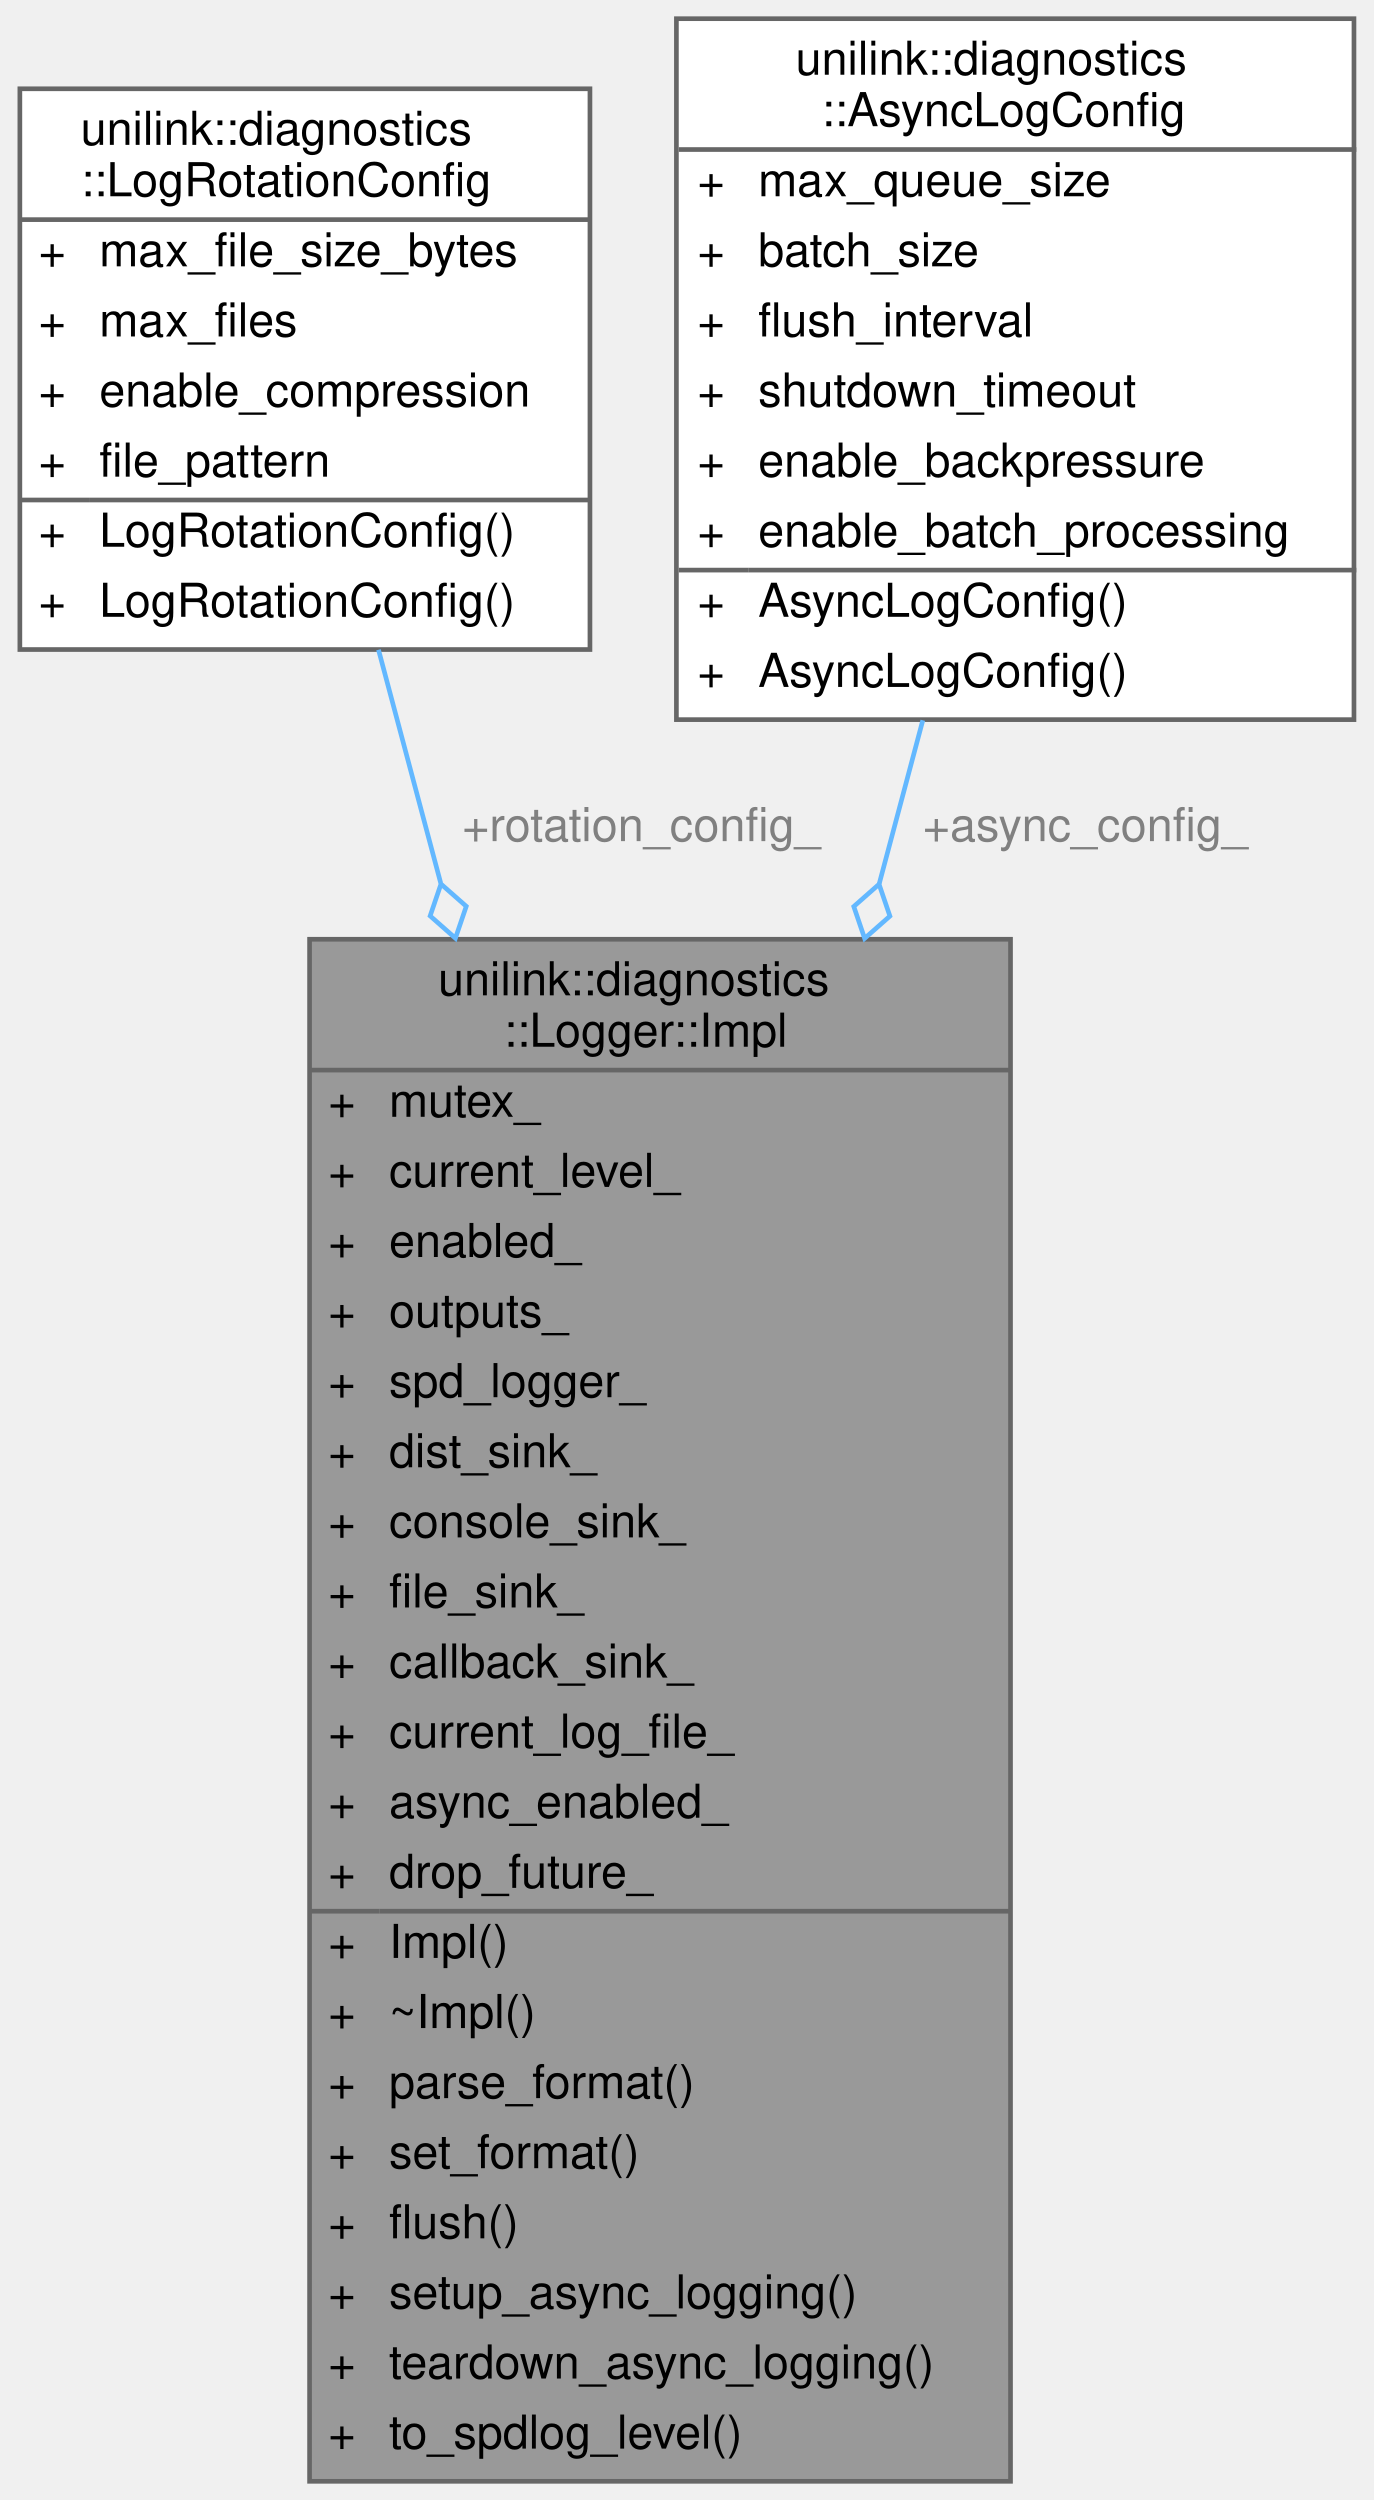
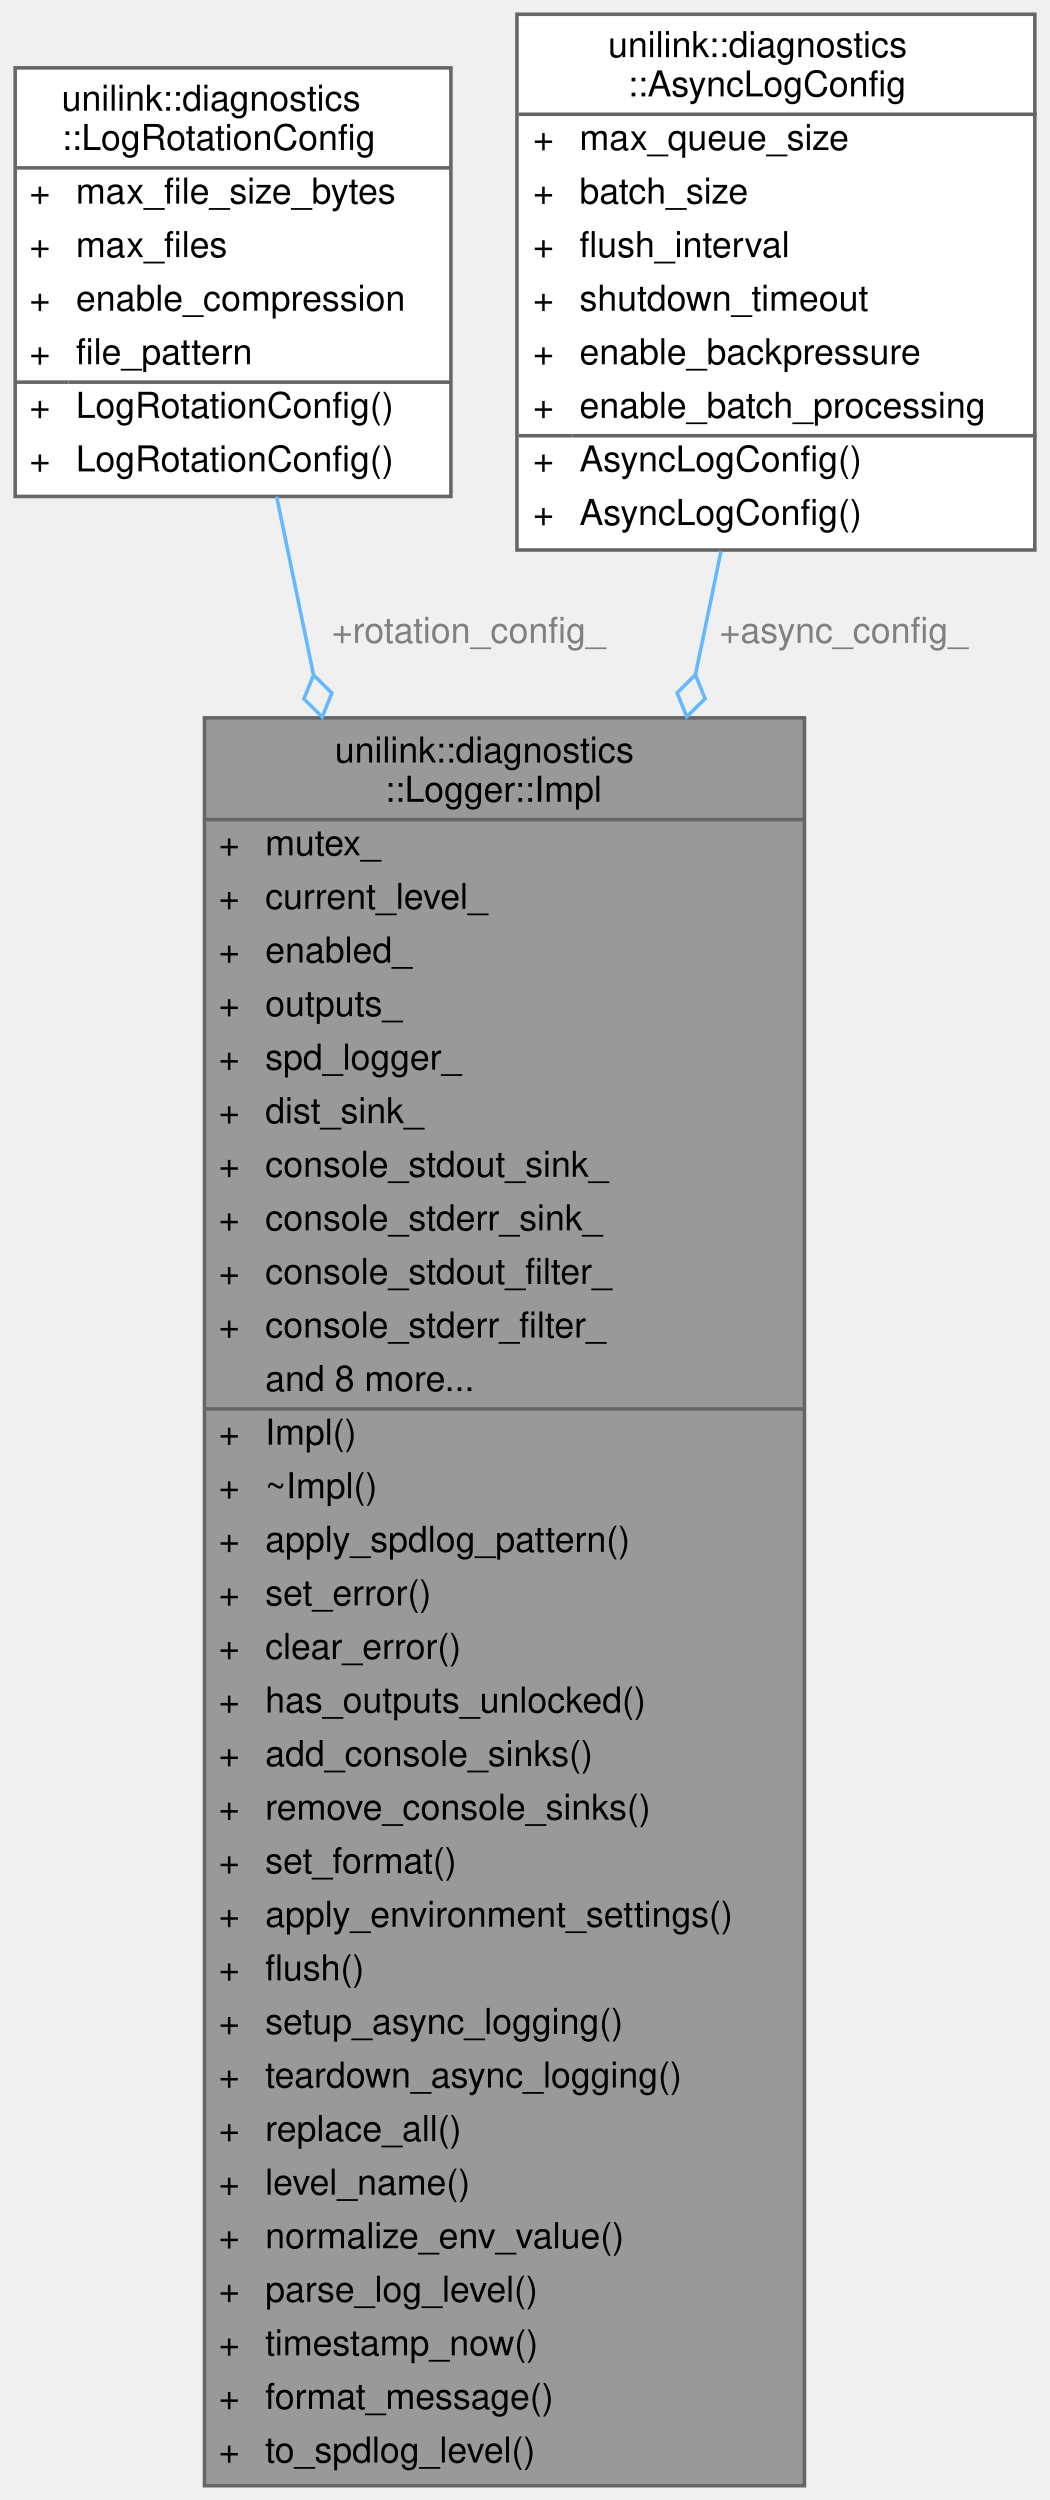
- <svg xmlns="http://www.w3.org/2000/svg" xmlns:xlink="http://www.w3.org/1999/xlink" width="294pt" height="535pt" viewBox="0.00 0.00 293.50 535.00">
-   <g id="graph0" class="graph" transform="scale(1 1) rotate(0) translate(4 531)">
+ <svg xmlns="http://www.w3.org/2000/svg" xmlns:xlink="http://www.w3.org/1999/xlink" width="294pt" height="700pt" viewBox="0.00 0.00 293.50 700.00">
+   <g id="graph0" class="graph" transform="scale(1 1) rotate(0) translate(4 696)">
    <g id="Node000001" class="node">
      <g id="a_Node000001">
        <a xlink:title=" ">
-           <polygon fill="#999999" stroke="transparent" points="212,-330 62,-330 62,0 212,0 212,-330" />
-           <text text-anchor="start" x="89.5" y="-318" font-family="Helvetica,sans-Serif" font-size="10.00">unilink::diagnostics</text>
-           <text text-anchor="start" x="103.5" y="-307" font-family="Helvetica,sans-Serif" font-size="10.00">::Logger::Impl</text>
-           <text text-anchor="start" x="66" y="-292" font-family="Helvetica,sans-Serif" font-size="10.00">+</text>
-           <text text-anchor="start" x="79" y="-292" font-family="Helvetica,sans-Serif" font-size="10.00">mutex_</text>
-           <text text-anchor="start" x="66" y="-277" font-family="Helvetica,sans-Serif" font-size="10.00">+</text>
-           <text text-anchor="start" x="79" y="-277" font-family="Helvetica,sans-Serif" font-size="10.00">current_level_</text>
-           <text text-anchor="start" x="66" y="-262" font-family="Helvetica,sans-Serif" font-size="10.00">+</text>
-           <text text-anchor="start" x="79" y="-262" font-family="Helvetica,sans-Serif" font-size="10.00">enabled_</text>
-           <text text-anchor="start" x="66" y="-247" font-family="Helvetica,sans-Serif" font-size="10.00">+</text>
-           <text text-anchor="start" x="79" y="-247" font-family="Helvetica,sans-Serif" font-size="10.00">outputs_</text>
-           <text text-anchor="start" x="66" y="-232" font-family="Helvetica,sans-Serif" font-size="10.00">+</text>
-           <text text-anchor="start" x="79" y="-232" font-family="Helvetica,sans-Serif" font-size="10.00">spd_logger_</text>
-           <text text-anchor="start" x="66" y="-217" font-family="Helvetica,sans-Serif" font-size="10.00">+</text>
-           <text text-anchor="start" x="79" y="-217" font-family="Helvetica,sans-Serif" font-size="10.00">dist_sink_</text>
-           <text text-anchor="start" x="66" y="-202" font-family="Helvetica,sans-Serif" font-size="10.00">+</text>
-           <text text-anchor="start" x="79" y="-202" font-family="Helvetica,sans-Serif" font-size="10.00">console_sink_</text>
-           <text text-anchor="start" x="66" y="-187" font-family="Helvetica,sans-Serif" font-size="10.00">+</text>
-           <text text-anchor="start" x="79" y="-187" font-family="Helvetica,sans-Serif" font-size="10.00">file_sink_</text>
-           <text text-anchor="start" x="66" y="-172" font-family="Helvetica,sans-Serif" font-size="10.00">+</text>
-           <text text-anchor="start" x="79" y="-172" font-family="Helvetica,sans-Serif" font-size="10.00">callback_sink_</text>
-           <text text-anchor="start" x="66" y="-157" font-family="Helvetica,sans-Serif" font-size="10.00">+</text>
-           <text text-anchor="start" x="79" y="-157" font-family="Helvetica,sans-Serif" font-size="10.00">current_log_file_</text>
-           <text text-anchor="start" x="66" y="-142" font-family="Helvetica,sans-Serif" font-size="10.00">+</text>
-           <text text-anchor="start" x="79" y="-142" font-family="Helvetica,sans-Serif" font-size="10.00">async_enabled_</text>
-           <text text-anchor="start" x="66" y="-127" font-family="Helvetica,sans-Serif" font-size="10.00">+</text>
-           <text text-anchor="start" x="79" y="-127" font-family="Helvetica,sans-Serif" font-size="10.00">drop_future_</text>
-           <text text-anchor="start" x="66" y="-112" font-family="Helvetica,sans-Serif" font-size="10.00">+</text>
-           <text text-anchor="start" x="79" y="-112" font-family="Helvetica,sans-Serif" font-size="10.00">Impl()</text>
-           <text text-anchor="start" x="66" y="-97" font-family="Helvetica,sans-Serif" font-size="10.00">+</text>
-           <text text-anchor="start" x="79" y="-97" font-family="Helvetica,sans-Serif" font-size="10.00">~Impl()</text>
-           <text text-anchor="start" x="66" y="-82" font-family="Helvetica,sans-Serif" font-size="10.00">+</text>
-           <text text-anchor="start" x="79" y="-82" font-family="Helvetica,sans-Serif" font-size="10.00">parse_format()</text>
-           <text text-anchor="start" x="66" y="-67" font-family="Helvetica,sans-Serif" font-size="10.00">+</text>
-           <text text-anchor="start" x="79" y="-67" font-family="Helvetica,sans-Serif" font-size="10.00">set_format()</text>
-           <text text-anchor="start" x="66" y="-52" font-family="Helvetica,sans-Serif" font-size="10.00">+</text>
-           <text text-anchor="start" x="79" y="-52" font-family="Helvetica,sans-Serif" font-size="10.00">flush()</text>
-           <text text-anchor="start" x="66" y="-37" font-family="Helvetica,sans-Serif" font-size="10.00">+</text>
-           <text text-anchor="start" x="79" y="-37" font-family="Helvetica,sans-Serif" font-size="10.00">setup_async_logging()</text>
-           <text text-anchor="start" x="66" y="-22" font-family="Helvetica,sans-Serif" font-size="10.00">+</text>
-           <text text-anchor="start" x="79" y="-22" font-family="Helvetica,sans-Serif" font-size="10.00">teardown_async_logging()</text>
-           <text text-anchor="start" x="66" y="-7" font-family="Helvetica,sans-Serif" font-size="10.00">+</text>
-           <text text-anchor="start" x="79" y="-7" font-family="Helvetica,sans-Serif" font-size="10.00">to_spdlog_level()</text>
-           <polygon fill="#666666" stroke="#666666" points="62,-302 62,-302 212,-302 212,-302 62,-302" />
-           <polygon fill="#666666" stroke="#666666" points="62,-122 62,-122 77,-122 77,-122 62,-122" />
-           <polygon fill="#666666" stroke="#666666" points="77,-122 77,-122 212,-122 212,-122 77,-122" />
-           <polygon fill="none" stroke="#666666" points="62,0 62,-330 212,-330 212,0 62,0" />
+           <polygon fill="#999999" stroke="transparent" points="221,-495 53,-495 53,0 221,0 221,-495" />
+           <text text-anchor="start" x="89.5" y="-482.5" font-family="Helvetica,sans-Serif" font-size="10.00">unilink::diagnostics</text>
+           <text text-anchor="start" x="103.5" y="-471.5" font-family="Helvetica,sans-Serif" font-size="10.00">::Logger::Impl</text>
+           <text text-anchor="start" x="57" y="-456.5" font-family="Helvetica,sans-Serif" font-size="10.00">+</text>
+           <text text-anchor="start" x="70" y="-456.5" font-family="Helvetica,sans-Serif" font-size="10.00">mutex_</text>
+           <text text-anchor="start" x="57" y="-441.5" font-family="Helvetica,sans-Serif" font-size="10.00">+</text>
+           <text text-anchor="start" x="70" y="-441.5" font-family="Helvetica,sans-Serif" font-size="10.00">current_level_</text>
+           <text text-anchor="start" x="57" y="-426.5" font-family="Helvetica,sans-Serif" font-size="10.00">+</text>
+           <text text-anchor="start" x="70" y="-426.5" font-family="Helvetica,sans-Serif" font-size="10.00">enabled_</text>
+           <text text-anchor="start" x="57" y="-411.5" font-family="Helvetica,sans-Serif" font-size="10.00">+</text>
+           <text text-anchor="start" x="70" y="-411.5" font-family="Helvetica,sans-Serif" font-size="10.00">outputs_</text>
+           <text text-anchor="start" x="57" y="-396.5" font-family="Helvetica,sans-Serif" font-size="10.00">+</text>
+           <text text-anchor="start" x="70" y="-396.5" font-family="Helvetica,sans-Serif" font-size="10.00">spd_logger_</text>
+           <text text-anchor="start" x="57" y="-381.5" font-family="Helvetica,sans-Serif" font-size="10.00">+</text>
+           <text text-anchor="start" x="70" y="-381.5" font-family="Helvetica,sans-Serif" font-size="10.00">dist_sink_</text>
+           <text text-anchor="start" x="57" y="-366.5" font-family="Helvetica,sans-Serif" font-size="10.00">+</text>
+           <text text-anchor="start" x="70" y="-366.5" font-family="Helvetica,sans-Serif" font-size="10.00">console_stdout_sink_</text>
+           <text text-anchor="start" x="57" y="-351.5" font-family="Helvetica,sans-Serif" font-size="10.00">+</text>
+           <text text-anchor="start" x="70" y="-351.5" font-family="Helvetica,sans-Serif" font-size="10.00">console_stderr_sink_</text>
+           <text text-anchor="start" x="57" y="-336.5" font-family="Helvetica,sans-Serif" font-size="10.00">+</text>
+           <text text-anchor="start" x="70" y="-336.5" font-family="Helvetica,sans-Serif" font-size="10.00">console_stdout_filter_</text>
+           <text text-anchor="start" x="57" y="-321.5" font-family="Helvetica,sans-Serif" font-size="10.00">+</text>
+           <text text-anchor="start" x="70" y="-321.5" font-family="Helvetica,sans-Serif" font-size="10.00">console_stderr_filter_</text>
+           <text text-anchor="start" x="70" y="-306.5" font-family="Helvetica,sans-Serif" font-size="10.00">and 8 more...</text>
+           <text text-anchor="start" x="57" y="-291.5" font-family="Helvetica,sans-Serif" font-size="10.00">+</text>
+           <text text-anchor="start" x="70" y="-291.5" font-family="Helvetica,sans-Serif" font-size="10.00">Impl()</text>
+           <text text-anchor="start" x="57" y="-276.5" font-family="Helvetica,sans-Serif" font-size="10.00">+</text>
+           <text text-anchor="start" x="70" y="-276.5" font-family="Helvetica,sans-Serif" font-size="10.00">~Impl()</text>
+           <text text-anchor="start" x="57" y="-261.5" font-family="Helvetica,sans-Serif" font-size="10.00">+</text>
+           <text text-anchor="start" x="70" y="-261.5" font-family="Helvetica,sans-Serif" font-size="10.00">apply_spdlog_pattern()</text>
+           <text text-anchor="start" x="57" y="-246.5" font-family="Helvetica,sans-Serif" font-size="10.00">+</text>
+           <text text-anchor="start" x="70" y="-246.5" font-family="Helvetica,sans-Serif" font-size="10.00">set_error()</text>
+           <text text-anchor="start" x="57" y="-231.5" font-family="Helvetica,sans-Serif" font-size="10.00">+</text>
+           <text text-anchor="start" x="70" y="-231.5" font-family="Helvetica,sans-Serif" font-size="10.00">clear_error()</text>
+           <text text-anchor="start" x="57" y="-216.5" font-family="Helvetica,sans-Serif" font-size="10.00">+</text>
+           <text text-anchor="start" x="70" y="-216.5" font-family="Helvetica,sans-Serif" font-size="10.00">has_outputs_unlocked()</text>
+           <text text-anchor="start" x="57" y="-201.5" font-family="Helvetica,sans-Serif" font-size="10.00">+</text>
+           <text text-anchor="start" x="70" y="-201.5" font-family="Helvetica,sans-Serif" font-size="10.00">add_console_sinks()</text>
+           <text text-anchor="start" x="57" y="-186.5" font-family="Helvetica,sans-Serif" font-size="10.00">+</text>
+           <text text-anchor="start" x="70" y="-186.5" font-family="Helvetica,sans-Serif" font-size="10.00">remove_console_sinks()</text>
+           <text text-anchor="start" x="57" y="-171.5" font-family="Helvetica,sans-Serif" font-size="10.00">+</text>
+           <text text-anchor="start" x="70" y="-171.5" font-family="Helvetica,sans-Serif" font-size="10.00">set_format()</text>
+           <text text-anchor="start" x="57" y="-156.5" font-family="Helvetica,sans-Serif" font-size="10.00">+</text>
+           <text text-anchor="start" x="70" y="-156.5" font-family="Helvetica,sans-Serif" font-size="10.00">apply_environment_settings()</text>
+           <text text-anchor="start" x="57" y="-141.5" font-family="Helvetica,sans-Serif" font-size="10.00">+</text>
+           <text text-anchor="start" x="70" y="-141.5" font-family="Helvetica,sans-Serif" font-size="10.00">flush()</text>
+           <text text-anchor="start" x="57" y="-126.5" font-family="Helvetica,sans-Serif" font-size="10.00">+</text>
+           <text text-anchor="start" x="70" y="-126.5" font-family="Helvetica,sans-Serif" font-size="10.00">setup_async_logging()</text>
+           <text text-anchor="start" x="57" y="-111.5" font-family="Helvetica,sans-Serif" font-size="10.00">+</text>
+           <text text-anchor="start" x="70" y="-111.5" font-family="Helvetica,sans-Serif" font-size="10.00">teardown_async_logging()</text>
+           <text text-anchor="start" x="57" y="-96.5" font-family="Helvetica,sans-Serif" font-size="10.00">+</text>
+           <text text-anchor="start" x="70" y="-96.5" font-family="Helvetica,sans-Serif" font-size="10.00">replace_all()</text>
+           <text text-anchor="start" x="57" y="-81.5" font-family="Helvetica,sans-Serif" font-size="10.00">+</text>
+           <text text-anchor="start" x="70" y="-81.5" font-family="Helvetica,sans-Serif" font-size="10.00">level_name()</text>
+           <text text-anchor="start" x="57" y="-66.5" font-family="Helvetica,sans-Serif" font-size="10.00">+</text>
+           <text text-anchor="start" x="70" y="-66.5" font-family="Helvetica,sans-Serif" font-size="10.00">normalize_env_value()</text>
+           <text text-anchor="start" x="57" y="-51.5" font-family="Helvetica,sans-Serif" font-size="10.00">+</text>
+           <text text-anchor="start" x="70" y="-51.5" font-family="Helvetica,sans-Serif" font-size="10.00">parse_log_level()</text>
+           <text text-anchor="start" x="57" y="-36.5" font-family="Helvetica,sans-Serif" font-size="10.00">+</text>
+           <text text-anchor="start" x="70" y="-36.5" font-family="Helvetica,sans-Serif" font-size="10.00">timestamp_now()</text>
+           <text text-anchor="start" x="57" y="-21.5" font-family="Helvetica,sans-Serif" font-size="10.00">+</text>
+           <text text-anchor="start" x="70" y="-21.5" font-family="Helvetica,sans-Serif" font-size="10.00">format_message()</text>
+           <text text-anchor="start" x="57" y="-6.5" font-family="Helvetica,sans-Serif" font-size="10.00">+</text>
+           <text text-anchor="start" x="70" y="-6.5" font-family="Helvetica,sans-Serif" font-size="10.00">to_spdlog_level()</text>
+           <polygon fill="#666666" stroke="#666666" points="53,-466.5 53,-466.5 221,-466.5 221,-466.5 53,-466.5" />
+           <polygon fill="#666666" stroke="#666666" points="53,-301.5 53,-301.5 68,-301.5 68,-301.5 53,-301.5" />
+           <polygon fill="#666666" stroke="#666666" points="68,-301.5 68,-301.5 221,-301.5 221,-301.5 68,-301.5" />
+           <polygon fill="none" stroke="#666666" points="53,0 53,-495 221,-495 221,0 53,0" />
        </a>
      </g>
    </g>
    <g id="Node000002" class="node">
      <g id="a_Node000002">
        <a xlink:href="structunilink_1_1diagnostics_1_1LogRotationConfig.html" target="_top" xlink:title="Log rotation configuration.">
-           <polygon fill="white" stroke="transparent" points="122,-512 0,-512 0,-392 122,-392 122,-512" />
-           <text text-anchor="start" x="13" y="-500" font-family="Helvetica,sans-Serif" font-size="10.00">unilink::diagnostics</text>
-           <text text-anchor="start" x="13" y="-489" font-family="Helvetica,sans-Serif" font-size="10.00">::LogRotationConfig</text>
-           <text text-anchor="start" x="4" y="-474" font-family="Helvetica,sans-Serif" font-size="10.00">+</text>
-           <text text-anchor="start" x="17" y="-474" font-family="Helvetica,sans-Serif" font-size="10.00">max_file_size_bytes</text>
-           <text text-anchor="start" x="4" y="-459" font-family="Helvetica,sans-Serif" font-size="10.00">+</text>
-           <text text-anchor="start" x="17" y="-459" font-family="Helvetica,sans-Serif" font-size="10.00">max_files</text>
-           <text text-anchor="start" x="4" y="-444" font-family="Helvetica,sans-Serif" font-size="10.00">+</text>
-           <text text-anchor="start" x="17" y="-444" font-family="Helvetica,sans-Serif" font-size="10.00">enable_compression</text>
-           <text text-anchor="start" x="4" y="-429" font-family="Helvetica,sans-Serif" font-size="10.00">+</text>
-           <text text-anchor="start" x="17" y="-429" font-family="Helvetica,sans-Serif" font-size="10.00">file_pattern</text>
-           <text text-anchor="start" x="4" y="-414" font-family="Helvetica,sans-Serif" font-size="10.00">+</text>
-           <text text-anchor="start" x="17" y="-414" font-family="Helvetica,sans-Serif" font-size="10.00">LogRotationConfig()</text>
-           <text text-anchor="start" x="4" y="-399" font-family="Helvetica,sans-Serif" font-size="10.00">+</text>
-           <text text-anchor="start" x="17" y="-399" font-family="Helvetica,sans-Serif" font-size="10.00">LogRotationConfig()</text>
-           <polygon fill="#666666" stroke="#666666" points="0,-484 0,-484 122,-484 122,-484 0,-484" />
-           <polygon fill="#666666" stroke="#666666" points="0,-424 0,-424 15,-424 15,-424 0,-424" />
-           <polygon fill="#666666" stroke="#666666" points="15,-424 15,-424 122,-424 122,-424 15,-424" />
-           <polygon fill="none" stroke="#666666" points="0,-392 0,-512 122,-512 122,-392 0,-392" />
+           <polygon fill="white" stroke="transparent" points="122,-677 0,-677 0,-557 122,-557 122,-677" />
+           <text text-anchor="start" x="13" y="-665" font-family="Helvetica,sans-Serif" font-size="10.00">unilink::diagnostics</text>
+           <text text-anchor="start" x="13" y="-654" font-family="Helvetica,sans-Serif" font-size="10.00">::LogRotationConfig</text>
+           <text text-anchor="start" x="4" y="-639" font-family="Helvetica,sans-Serif" font-size="10.00">+</text>
+           <text text-anchor="start" x="17" y="-639" font-family="Helvetica,sans-Serif" font-size="10.00">max_file_size_bytes</text>
+           <text text-anchor="start" x="4" y="-624" font-family="Helvetica,sans-Serif" font-size="10.00">+</text>
+           <text text-anchor="start" x="17" y="-624" font-family="Helvetica,sans-Serif" font-size="10.00">max_files</text>
+           <text text-anchor="start" x="4" y="-609" font-family="Helvetica,sans-Serif" font-size="10.00">+</text>
+           <text text-anchor="start" x="17" y="-609" font-family="Helvetica,sans-Serif" font-size="10.00">enable_compression</text>
+           <text text-anchor="start" x="4" y="-594" font-family="Helvetica,sans-Serif" font-size="10.00">+</text>
+           <text text-anchor="start" x="17" y="-594" font-family="Helvetica,sans-Serif" font-size="10.00">file_pattern</text>
+           <text text-anchor="start" x="4" y="-579" font-family="Helvetica,sans-Serif" font-size="10.00">+</text>
+           <text text-anchor="start" x="17" y="-579" font-family="Helvetica,sans-Serif" font-size="10.00">LogRotationConfig()</text>
+           <text text-anchor="start" x="4" y="-564" font-family="Helvetica,sans-Serif" font-size="10.00">+</text>
+           <text text-anchor="start" x="17" y="-564" font-family="Helvetica,sans-Serif" font-size="10.00">LogRotationConfig()</text>
+           <polygon fill="#666666" stroke="#666666" points="0,-649 0,-649 122,-649 122,-649 0,-649" />
+           <polygon fill="#666666" stroke="#666666" points="0,-589 0,-589 15,-589 15,-589 0,-589" />
+           <polygon fill="#666666" stroke="#666666" points="15,-589 15,-589 122,-589 122,-589 15,-589" />
+           <polygon fill="none" stroke="#666666" points="0,-557 0,-677 122,-677 122,-557 0,-557" />
        </a>
      </g>
    </g>
    <g id="edge1_Node000001_Node000002" class="edge">
      <g id="a_edge1_Node000001_Node000002">
        <a xlink:title=" ">
-           <path fill="none" stroke="#63b8ff" d="M76.75,-391.95C80.78,-376.83 85.32,-359.79 90.07,-342" />
-           <polygon fill="none" stroke="#63b8ff" points="90.12,-341.82 87.8,-334.99 93.21,-330.22 95.53,-337.05 90.12,-341.82" />
+           <path fill="none" stroke="#63b8ff" d="M73.21,-556.95C76.27,-542.14 79.76,-525.28 83.49,-507.26" />
+           <polygon fill="none" stroke="#63b8ff" points="83.54,-507.01 80.84,-500.32 85.97,-495.26 88.67,-501.94 83.54,-507.01" />
        </a>
      </g>
-       <text text-anchor="middle" x="133" y="-351" font-family="Helvetica,sans-Serif" font-size="10.00" fill="grey"> +rotation_config_</text>
+       <text text-anchor="middle" x="127" y="-516" font-family="Helvetica,sans-Serif" font-size="10.00" fill="grey"> +rotation_config_</text>
    </g>
    <g id="Node000003" class="node">
      <g id="a_Node000003">
        <a xlink:href="structunilink_1_1diagnostics_1_1AsyncLogConfig.html" target="_top" xlink:title="Async logging configuration.">
-           <polygon fill="white" stroke="transparent" points="285.5,-527 140.5,-527 140.5,-377 285.5,-377 285.5,-527" />
-           <text text-anchor="start" x="166" y="-515" font-family="Helvetica,sans-Serif" font-size="10.00">unilink::diagnostics</text>
-           <text text-anchor="start" x="171.5" y="-504" font-family="Helvetica,sans-Serif" font-size="10.00">::AsyncLogConfig</text>
-           <text text-anchor="start" x="145" y="-489" font-family="Helvetica,sans-Serif" font-size="10.00">+</text>
-           <text text-anchor="start" x="158" y="-489" font-family="Helvetica,sans-Serif" font-size="10.00">max_queue_size</text>
-           <text text-anchor="start" x="145" y="-474" font-family="Helvetica,sans-Serif" font-size="10.00">+</text>
-           <text text-anchor="start" x="158" y="-474" font-family="Helvetica,sans-Serif" font-size="10.00">batch_size</text>
-           <text text-anchor="start" x="145" y="-459" font-family="Helvetica,sans-Serif" font-size="10.00">+</text>
-           <text text-anchor="start" x="158" y="-459" font-family="Helvetica,sans-Serif" font-size="10.00">flush_interval</text>
-           <text text-anchor="start" x="145" y="-444" font-family="Helvetica,sans-Serif" font-size="10.00">+</text>
-           <text text-anchor="start" x="158" y="-444" font-family="Helvetica,sans-Serif" font-size="10.00">shutdown_timeout</text>
-           <text text-anchor="start" x="145" y="-429" font-family="Helvetica,sans-Serif" font-size="10.00">+</text>
-           <text text-anchor="start" x="158" y="-429" font-family="Helvetica,sans-Serif" font-size="10.00">enable_backpressure</text>
-           <text text-anchor="start" x="145" y="-414" font-family="Helvetica,sans-Serif" font-size="10.00">+</text>
-           <text text-anchor="start" x="158" y="-414" font-family="Helvetica,sans-Serif" font-size="10.00">enable_batch_processing</text>
-           <text text-anchor="start" x="145" y="-399" font-family="Helvetica,sans-Serif" font-size="10.00">+</text>
-           <text text-anchor="start" x="158" y="-399" font-family="Helvetica,sans-Serif" font-size="10.00">AsyncLogConfig()</text>
-           <text text-anchor="start" x="145" y="-384" font-family="Helvetica,sans-Serif" font-size="10.00">+</text>
-           <text text-anchor="start" x="158" y="-384" font-family="Helvetica,sans-Serif" font-size="10.00">AsyncLogConfig()</text>
-           <polygon fill="#666666" stroke="#666666" points="141,-499 141,-499 286,-499 286,-499 141,-499" />
-           <polygon fill="#666666" stroke="#666666" points="141,-409 141,-409 156,-409 156,-409 141,-409" />
-           <polygon fill="#666666" stroke="#666666" points="156,-409 156,-409 286,-409 286,-409 156,-409" />
-           <polygon fill="none" stroke="#666666" points="140.5,-377 140.5,-527 285.5,-527 285.5,-377 140.5,-377" />
+           <polygon fill="white" stroke="transparent" points="285.5,-692 140.5,-692 140.5,-542 285.5,-542 285.5,-692" />
+           <text text-anchor="start" x="166" y="-680" font-family="Helvetica,sans-Serif" font-size="10.00">unilink::diagnostics</text>
+           <text text-anchor="start" x="171.5" y="-669" font-family="Helvetica,sans-Serif" font-size="10.00">::AsyncLogConfig</text>
+           <text text-anchor="start" x="145" y="-654" font-family="Helvetica,sans-Serif" font-size="10.00">+</text>
+           <text text-anchor="start" x="158" y="-654" font-family="Helvetica,sans-Serif" font-size="10.00">max_queue_size</text>
+           <text text-anchor="start" x="145" y="-639" font-family="Helvetica,sans-Serif" font-size="10.00">+</text>
+           <text text-anchor="start" x="158" y="-639" font-family="Helvetica,sans-Serif" font-size="10.00">batch_size</text>
+           <text text-anchor="start" x="145" y="-624" font-family="Helvetica,sans-Serif" font-size="10.00">+</text>
+           <text text-anchor="start" x="158" y="-624" font-family="Helvetica,sans-Serif" font-size="10.00">flush_interval</text>
+           <text text-anchor="start" x="145" y="-609" font-family="Helvetica,sans-Serif" font-size="10.00">+</text>
+           <text text-anchor="start" x="158" y="-609" font-family="Helvetica,sans-Serif" font-size="10.00">shutdown_timeout</text>
+           <text text-anchor="start" x="145" y="-594" font-family="Helvetica,sans-Serif" font-size="10.00">+</text>
+           <text text-anchor="start" x="158" y="-594" font-family="Helvetica,sans-Serif" font-size="10.00">enable_backpressure</text>
+           <text text-anchor="start" x="145" y="-579" font-family="Helvetica,sans-Serif" font-size="10.00">+</text>
+           <text text-anchor="start" x="158" y="-579" font-family="Helvetica,sans-Serif" font-size="10.00">enable_batch_processing</text>
+           <text text-anchor="start" x="145" y="-564" font-family="Helvetica,sans-Serif" font-size="10.00">+</text>
+           <text text-anchor="start" x="158" y="-564" font-family="Helvetica,sans-Serif" font-size="10.00">AsyncLogConfig()</text>
+           <text text-anchor="start" x="145" y="-549" font-family="Helvetica,sans-Serif" font-size="10.00">+</text>
+           <text text-anchor="start" x="158" y="-549" font-family="Helvetica,sans-Serif" font-size="10.00">AsyncLogConfig()</text>
+           <polygon fill="#666666" stroke="#666666" points="141,-664 141,-664 286,-664 286,-664 141,-664" />
+           <polygon fill="#666666" stroke="#666666" points="141,-574 141,-574 156,-574 156,-574 141,-574" />
+           <polygon fill="#666666" stroke="#666666" points="156,-574 156,-574 286,-574 286,-574 156,-574" />
+           <polygon fill="none" stroke="#666666" points="140.5,-542 140.5,-692 285.5,-692 285.5,-542 140.5,-542" />
        </a>
      </g>
    </g>
    <g id="edge2_Node000001_Node000003" class="edge">
      <g id="a_edge2_Node000001_Node000003">
        <a xlink:title=" ">
-           <path fill="none" stroke="#63b8ff" d="M193.23,-376.86C190.28,-365.8 187.14,-354.02 183.91,-341.9" />
-           <polygon fill="none" stroke="#63b8ff" points="183.87,-341.78 178.46,-337.01 180.78,-330.18 186.19,-334.95 183.87,-341.78" />
+           <path fill="none" stroke="#63b8ff" d="M197.62,-541.63C195.39,-530.82 192.99,-519.22 190.48,-507.09" />
+           <polygon fill="none" stroke="#63b8ff" points="190.47,-507.07 185.34,-502 188.04,-495.32 193.17,-500.38 190.47,-507.07" />
        </a>
      </g>
-       <text text-anchor="middle" x="228" y="-351" font-family="Helvetica,sans-Serif" font-size="10.00" fill="grey"> +async_config_</text>
+       <text text-anchor="middle" x="232" y="-516" font-family="Helvetica,sans-Serif" font-size="10.00" fill="grey"> +async_config_</text>
    </g>
  </g>
</svg>
